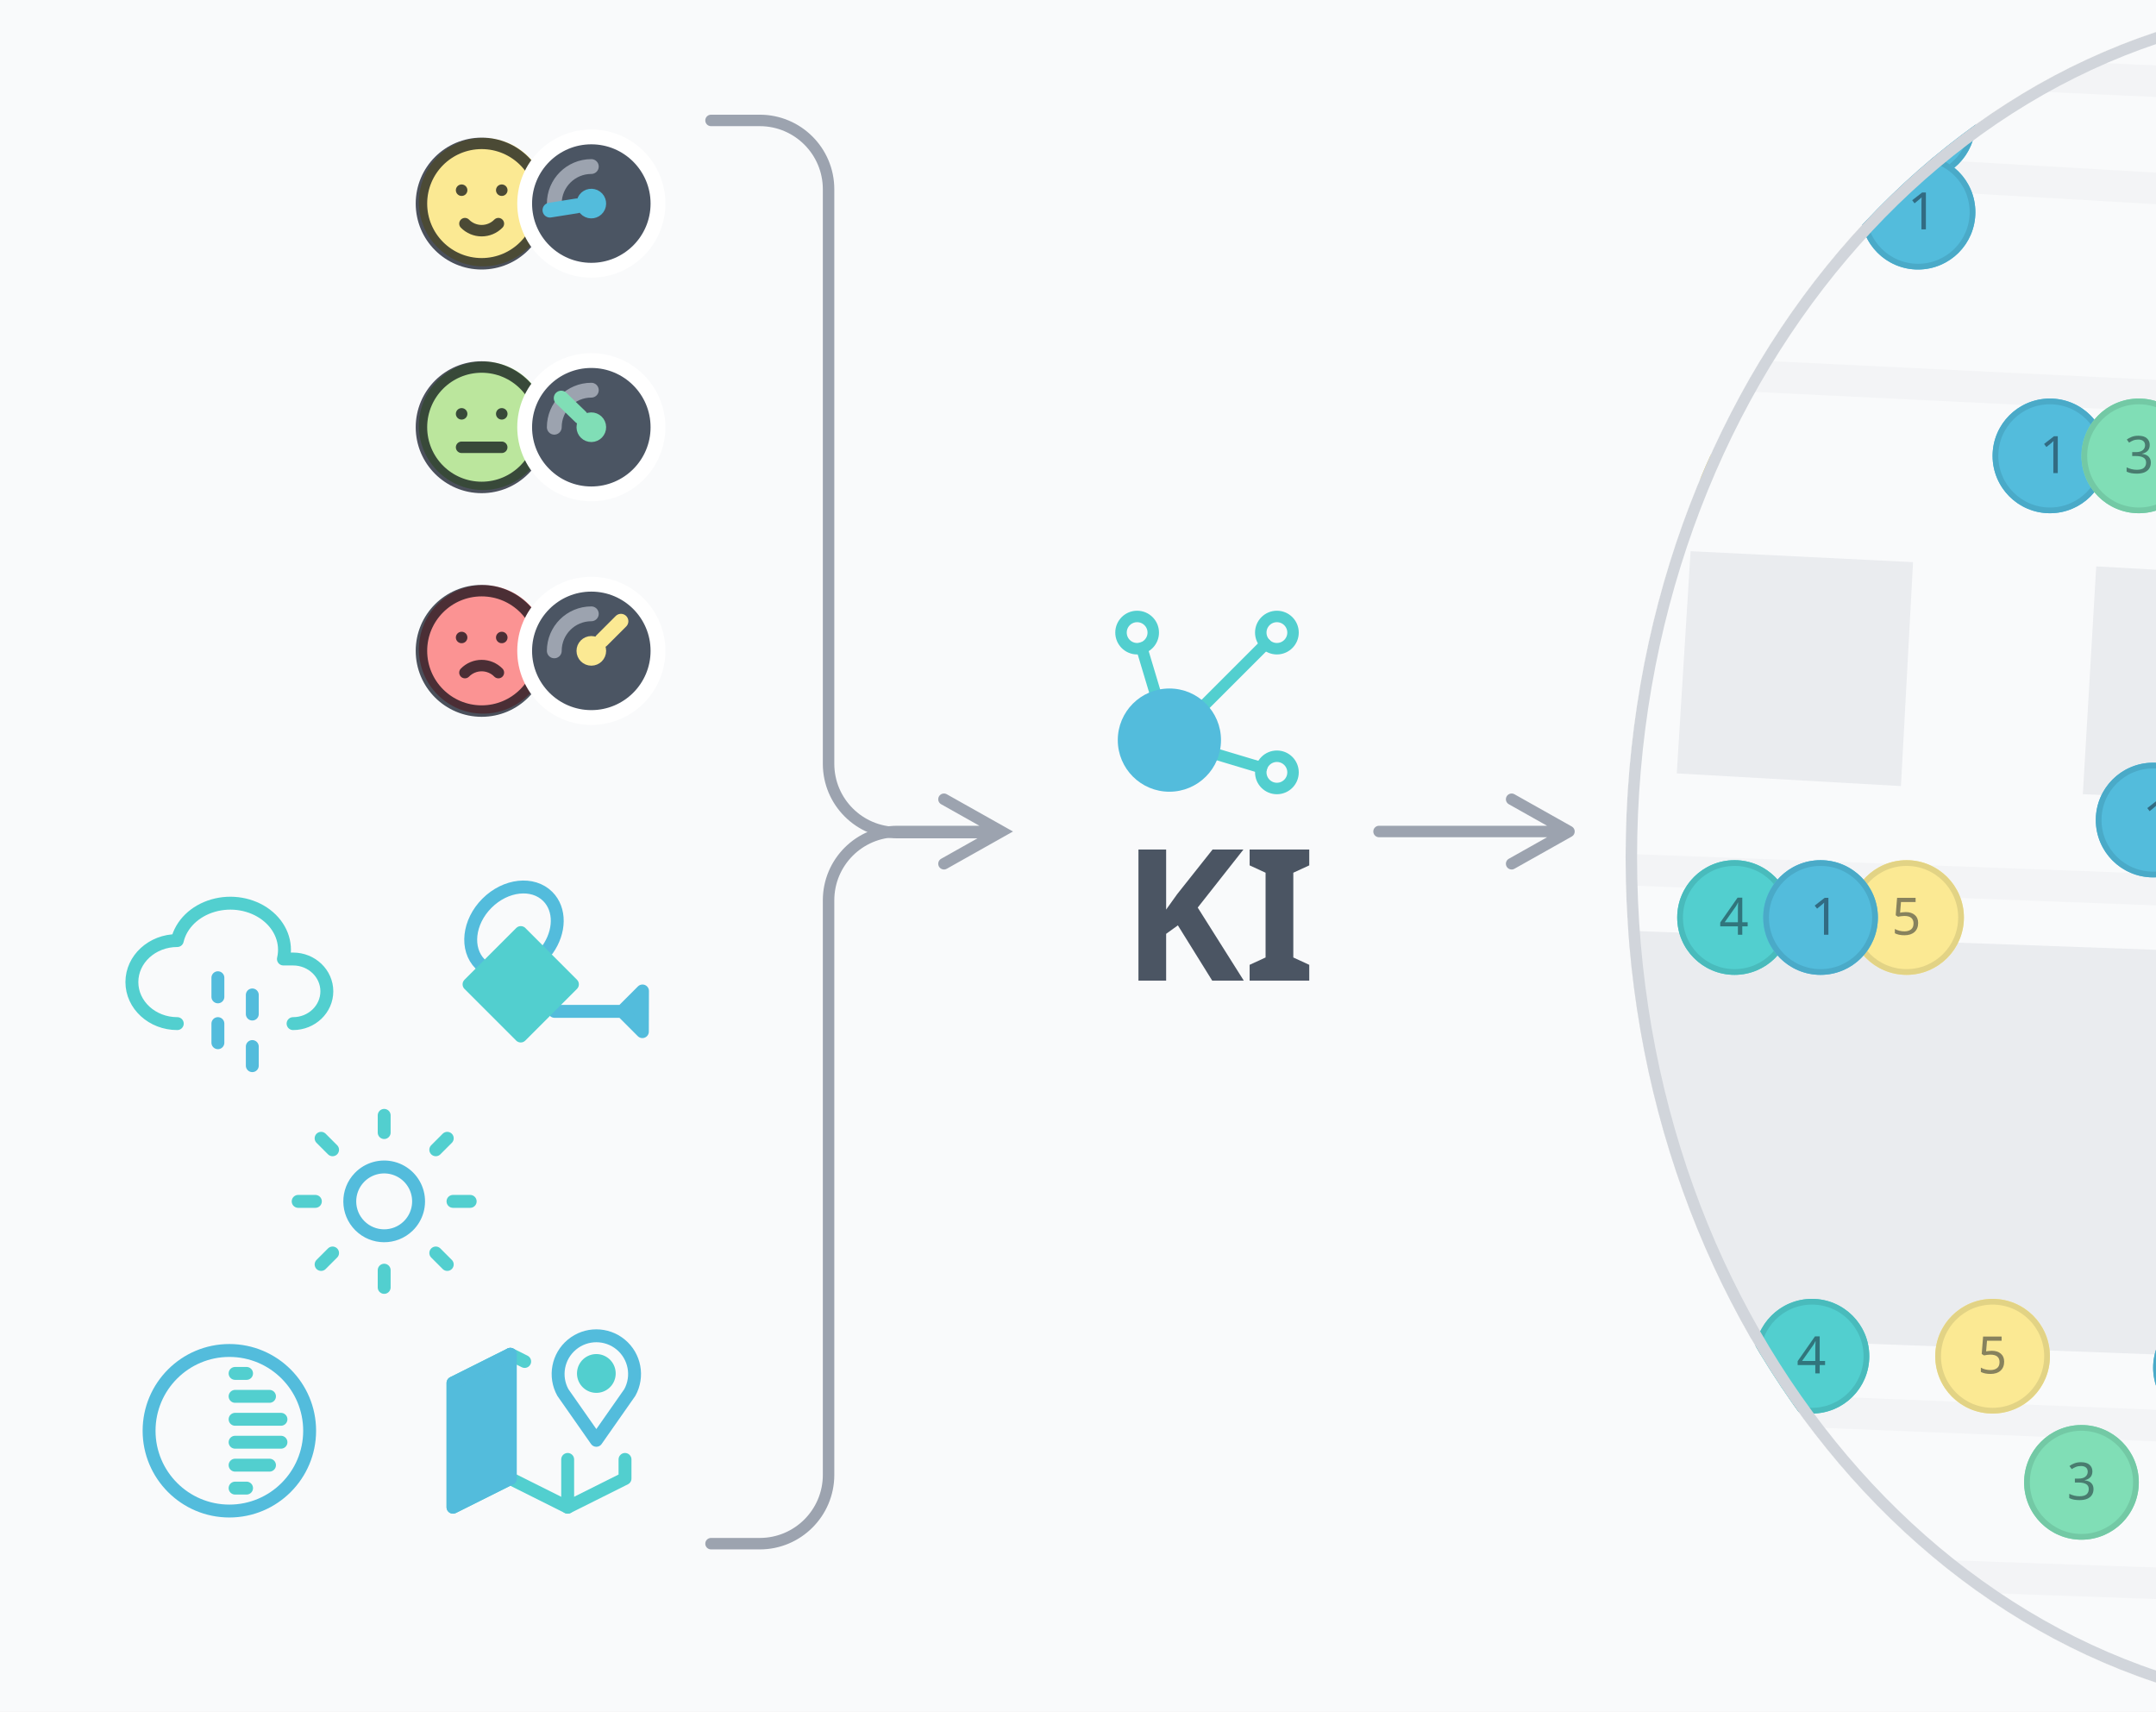
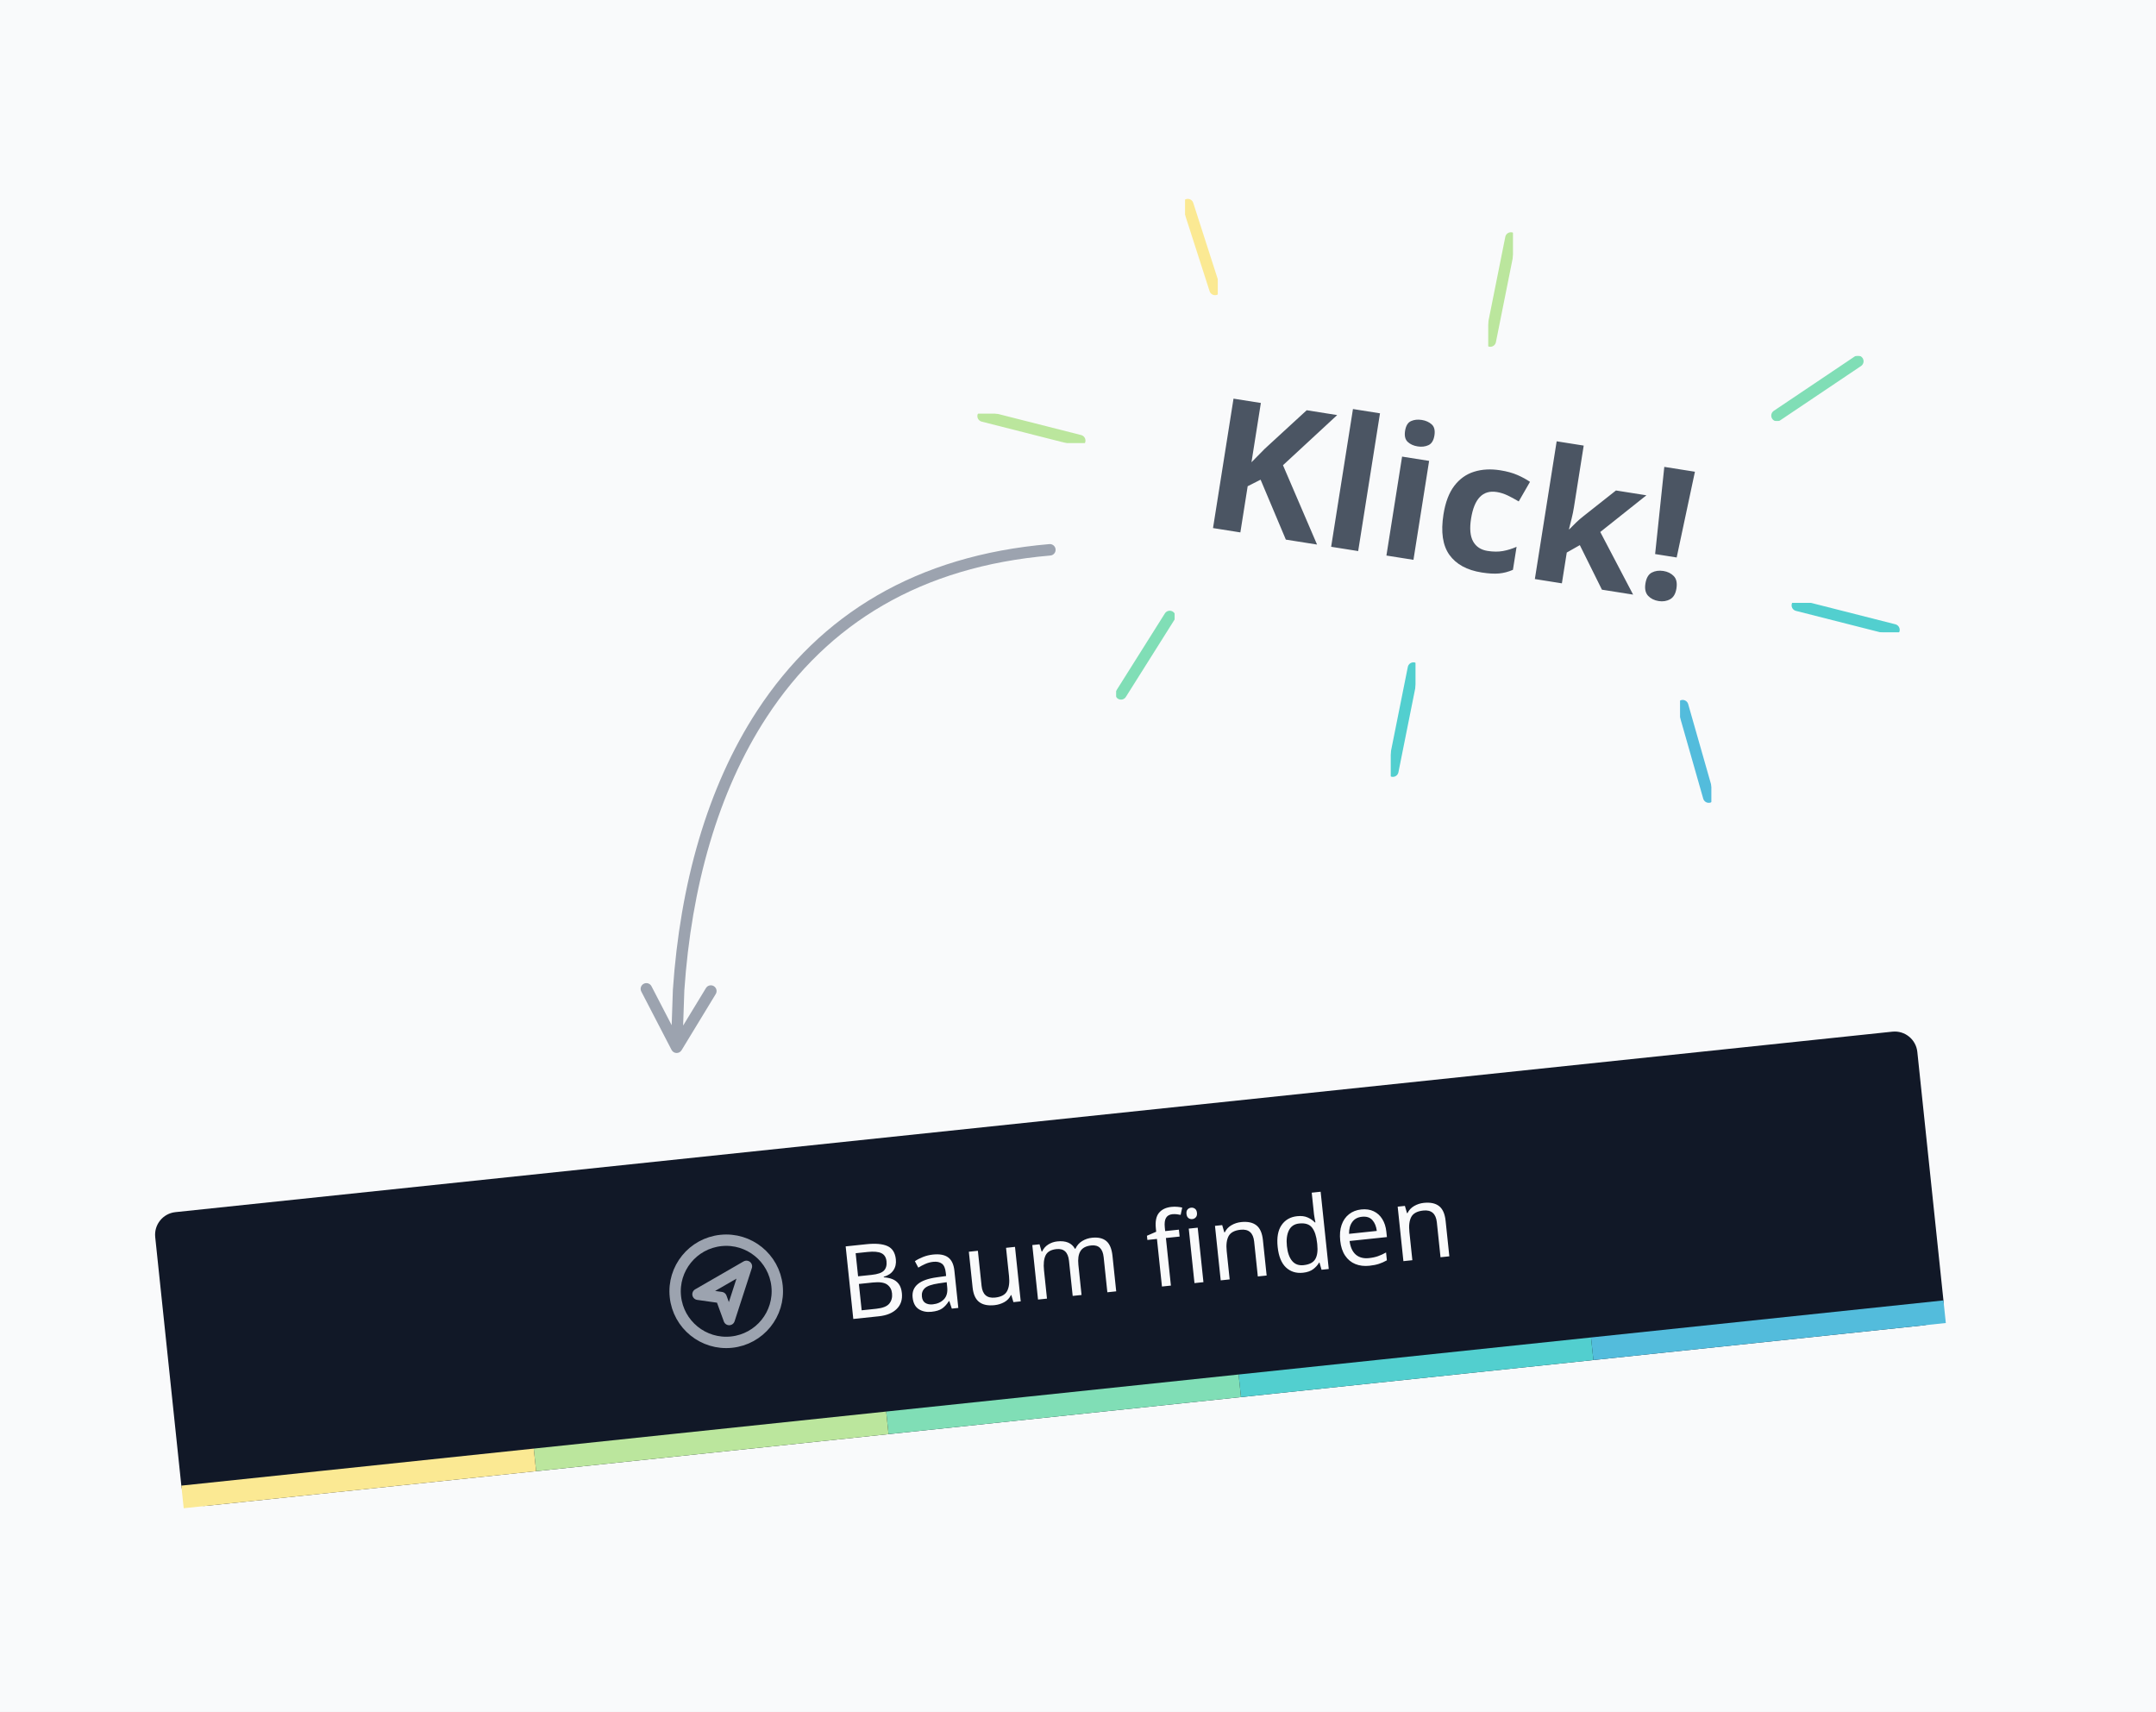
- <svg xmlns="http://www.w3.org/2000/svg" xmlns:xlink="http://www.w3.org/1999/xlink" width="752" height="597" style="background:#f9fafb" viewBox="0 0 752 597">
+ <svg xmlns="http://www.w3.org/2000/svg" xmlns:xlink="http://www.w3.org/1999/xlink" width="752px" height="597px" viewBox="0 0 752 597" version="1.1" style="background: #F9FAFB;">
  <defs>
-     <rect id="a" width="752" height="597" x="0" y="0" />
-     <rect id="e" width="752" height="597" x="0" y="0" />
-     <ellipse id="c" cx="254" cy="299" rx="254" ry="299" />
+     <rect id="path-1" x="0" y="0" width="752" height="597" />
  </defs>
-   <g fill="none" fill-rule="evenodd">
-     <rect width="752" height="597" fill="#F9FAFB" />
-     <mask id="b" fill="#fff">
-       <use xlink:href="#a" />
+   <g id="Home-Slider-/-Slides-/-7" stroke="none" stroke-width="1" fill="none" fill-rule="evenodd">
+     <rect fill="#F9FAFB" x="0" y="0" width="752" height="597" />
+     <mask id="mask-2" fill="white">
+       <use xlink:href="#path-1" />
    </mask>
-     <g mask="url(#b)">
-       <g transform="translate(567)">
-         <mask id="d" fill="#fff">
-           <use xlink:href="#c" />
-         </mask>
-         <use xlink:href="#c" fill="#D8D8D8" />
-         <g mask="url(#d)">
-           <g transform="translate(-237 1)">
-             <rect width="752" height="597" fill="#F9FAFB" />
-             <mask id="f" fill="#fff">
-               <use xlink:href="#e" />
-             </mask>
-             <g mask="url(#f)">
-               <g stroke-linecap="round" stroke-linejoin="round">
-                 <path stroke="#F3F4F6" stroke-width="11" d="M0,5.108 C314.158,23.046 503.595,32.015 568.311,32.015 C665.385,32.015 666.97,22.345 693.652,0" />
-                 <line x1="504.703" x2="503.492" y2="30.42" stroke="#F3F4F6" stroke-width="11" />
-                 <polyline stroke="#F3F4F6" stroke-width="11" points="459.694 29.039 454.372 138.564 0 116.459" />
-                 <line x2="457.866" y1="40.273" y2="66.788" stroke="#F3F4F6" stroke-width="11" />
-                 <line x2="701.45" y1="293.348" y2="319.805" stroke="#F3F4F6" stroke-width="11" />
-                 <polyline stroke="#F3F4F6" stroke-width="11" points="752 77.936 729.747 97.007 677.253 505.394" />
-                 <line x1="751.879" y1="509.586" y2="479.068" stroke="#F3F4F6" stroke-width="11" />
-                 <line x1="315.401" x2="489.777" y1="547.436" y2="553.571" stroke="#F3F4F6" stroke-width="11" />
-                 <line x1="488.531" x2="492.314" y1="597" y2="499.117" stroke="#F3F4F6" stroke-width="11" />
-                 <line x1="559.914" x2="570.274" y1="501.316" y2="315.054" stroke="#F3F4F6" stroke-width="11" />
-                 <line x1="526.701" x2="531.602" y1="312.777" y2="224.693" stroke="#F3F4F6" stroke-width="11" />
-                 <line x1="693.399" x2="752" y1="379.827" y2="382.622" stroke="#F3F4F6" stroke-width="11" />
-                 <line x1="720.287" x2="752" y1="169.94" y2="178.985" stroke="#F3F4F6" stroke-width="11" />
-               </g>
-               <g opacity=".749" transform="translate(0 56.284)">
-                 <polygon fill="#E5E7EB" points="503.492 0 502.64 19.49 500.208 19.49 499.429 47.956 501.461 47.956 498.174 101.731 539.71 102.881 540.171 98.918 547.052 98.918 547.052 100.906 689.472 107.212 690.816 73.041 693.756 73.041 694.902 51.989 692.62 51.989 694.902 9.978 653.842 7.738 653.1 22.169 543.401 15.678 543.873 1.166" />
-                 <polygon fill="#E5E7EB" points="130.587 94.747 125.228 205.957 186.114 209.03 192.071 98.775" />
-                 <polygon fill="#E5E7EB" points="259.667 134.956 254.848 212.451 333.036 216.87 337.261 138.772" />
-                 <polygon fill="#E5E7EB" points="401.153 140.251 396.485 219.701 499.594 224.154 502.479 145.935" />
-                 <polygon fill="#E5E7EB" points="0 258.77 508.475 277.094 502.479 418.098 0 399.419" />
-                 <polygon fill="#E5E7EB" points="0 457.569 104.581 462.327 105.859 444.634 303.826 450.952 300.443 540.716 101.817 540.716 103.202 522.252 0 517.81" />
-                 <polygon fill="#E5E7EB" points="519.065 540.716 522.426 477.343 657.606 481.199 659.254 463.813 751.879 467.375 752 540.716" />
-                 <polygon fill="#E5E7EB" points="752 426.864 722.699 425.1 727.133 353.627 752 355.434" />
-                 <polygon fill="#E5E7EB" points="752 307.496 737.35 306.246 743.636 154.975 752 156.207" />
-               </g>
-             </g>
-             <g mask="url(#f)">
-               <g transform="translate(24 -13)">
-                 <g transform="translate(27 265)">
-                   <circle cx="20" cy="20" r="20" fill="#BBE69D" />
-                   <circle cx="20" cy="20" r="19" stroke="#A8D08E" stroke-width="2" />
-                   <text fill="#111827" font-family="Manrope-Medium, Manrope" font-size="18" font-weight="400" opacity=".496">
-                     <tspan x="14.793" y="26">2</tspan>
-                   </text>
-                 </g>
-                 <g transform="translate(163 272)">
-                   <circle cx="20" cy="20" r="20" fill="#80DEB6" />
-                   <circle cx="20" cy="20" r="19" stroke="#73C9A5" stroke-width="2" />
-                   <text fill="#111827" font-family="Manrope-Medium, Manrope" font-size="18" font-weight="400" opacity=".496">
-                     <tspan x="14.938" y="26">3</tspan>
-                   </text>
-                 </g>
-                 <g transform="translate(203 147)">
-                   <circle cx="20" cy="20" r="20" fill="#FBE993" />
-                   <circle cx="20" cy="20" r="19" stroke="#E2D385" stroke-width="2" />
-                   <text fill="#111827" font-family="Manrope-Medium, Manrope" font-size="18" font-weight="400" opacity=".496">
-                     <tspan x="14.775" y="26">5</tspan>
-                   </text>
-                 </g>
-                 <g transform="translate(341 151)">
-                   <circle cx="20" cy="20" r="20" fill="#53BCDC" />
-                   <circle cx="20" cy="20" r="19" stroke="#4AAAC8" stroke-width="2" />
-                   <text fill="#111827" font-family="Manrope-Medium, Manrope" font-size="18" font-weight="400" opacity=".496">
-                     <tspan x="16.346" y="26">1</tspan>
-                   </text>
-                 </g>
-                 <g transform="translate(372 151)">
-                   <circle cx="20" cy="20" r="20" fill="#80DEB6" />
-                   <circle cx="20" cy="20" r="19" stroke="#73C9A5" stroke-width="2" />
-                   <text fill="#111827" font-family="Manrope-Medium, Manrope" font-size="18" font-weight="400" opacity=".496">
-                     <tspan x="14.938" y="26">3</tspan>
-                   </text>
-                 </g>
-                 <g transform="translate(547 370)">
-                   <circle cx="20" cy="20" r="20" fill="#FBE993" />
-                   <circle cx="20" cy="20" r="19" stroke="#E2D385" stroke-width="2" />
-                   <text fill="#111827" font-family="Manrope-Medium, Manrope" font-size="18" font-weight="400" opacity=".496">
-                     <tspan x="14.775" y="26">5</tspan>
-                   </text>
-                 </g>
-                 <g transform="translate(499 370)">
-                   <circle cx="20" cy="20" r="20" fill="#53BCDC" />
-                   <circle cx="20" cy="20" r="19" stroke="#4AAAC8" stroke-width="2" />
-                   <text fill="#111827" font-family="Manrope-Medium, Manrope" font-size="18" font-weight="400" opacity=".496">
-                     <tspan x="16.346" y="26">1</tspan>
-                   </text>
-                 </g>
-                 <g transform="translate(499 402)">
-                   <circle cx="20" cy="20" r="20" fill="#BBE69D" />
-                   <circle cx="20" cy="20" r="19" stroke="#A8D08E" stroke-width="2" />
-                   <text fill="#111827" font-family="Manrope-Medium, Manrope" font-size="18" font-weight="400" opacity=".496">
-                     <tspan x="14.793" y="26">2</tspan>
-                   </text>
-                 </g>
-                 <g transform="translate(547 402)">
-                   <circle cx="20" cy="20" r="20" fill="#53BCDC" />
-                   <circle cx="20" cy="20" r="19" stroke="#4AAAC8" stroke-width="2" />
-                   <text fill="#111827" font-family="Manrope-Medium, Manrope" font-size="18" font-weight="400" opacity=".496">
-                     <tspan x="16.346" y="26">1</tspan>
-                   </text>
-                 </g>
-                 <g transform="translate(543 469)">
-                   <circle cx="20" cy="20" r="20" fill="#80DEB6" />
-                   <circle cx="20" cy="20" r="19" stroke="#73C9A5" stroke-width="2" />
-                   <text fill="#111827" font-family="Manrope-Medium, Manrope" font-size="18" font-weight="400" opacity=".496">
-                     <tspan x="14.938" y="26">3</tspan>
-                   </text>
-                 </g>
-                 <g transform="translate(295 35)">
-                   <circle cx="20" cy="20" r="20" fill="#53BCDC" />
-                   <circle cx="20" cy="20" r="19" stroke="#4AAAC8" stroke-width="2" />
-                   <text fill="#111827" font-family="Manrope-Medium, Manrope" font-size="18" font-weight="400" opacity=".496">
-                     <tspan x="16.346" y="26">1</tspan>
-                   </text>
-                 </g>
-                 <g transform="translate(295 66)">
-                   <circle cx="20" cy="20" r="20" fill="#53BCDC" />
-                   <circle cx="20" cy="20" r="19" stroke="#4AAAC8" stroke-width="2" />
-                   <text fill="#111827" font-family="Manrope-Medium, Manrope" font-size="18" font-weight="400" opacity=".496">
-                     <tspan x="16.346" y="26">1</tspan>
-                   </text>
-                 </g>
-                 <g transform="translate(236 31)">
-                   <circle cx="20" cy="20" r="20" fill="#53BCDC" />
-                   <circle cx="20" cy="20" r="19" stroke="#4AAAC8" stroke-width="2" />
-                   <text fill="#111827" font-family="Manrope-Medium, Manrope" font-size="18" font-weight="400" opacity=".496">
-                     <tspan x="16.346" y="26">1</tspan>
-                   </text>
-                 </g>
-                 <g transform="translate(236 62)">
-                   <circle cx="20" cy="20" r="20" fill="#80DEB6" />
-                   <circle cx="20" cy="20" r="19" stroke="#73C9A5" stroke-width="2" />
-                   <text fill="#111827" font-family="Manrope-Medium, Manrope" font-size="18" font-weight="400" opacity=".496">
-                     <tspan x="14.938" y="26">3</tspan>
-                   </text>
-                 </g>
-                 <g transform="translate(177 28)">
-                   <circle cx="20" cy="20" r="20" fill="#53BCDC" />
-                   <circle cx="20" cy="20" r="19" stroke="#4AAAC8" stroke-width="2" />
-                   <text fill="#111827" font-family="Manrope-Medium, Manrope" font-size="18" font-weight="400" opacity=".496">
-                     <tspan x="16.346" y="26">1</tspan>
-                   </text>
-                 </g>
-                 <g transform="translate(177 59)">
-                   <circle cx="20" cy="20" r="20" fill="#80DEB6" />
-                   <circle cx="20" cy="20" r="19" stroke="#73C9A5" stroke-width="2" />
-                   <text fill="#111827" font-family="Manrope-Medium, Manrope" font-size="18" font-weight="400" opacity=".496">
-                     <tspan x="14.938" y="26">3</tspan>
-                   </text>
-                 </g>
-                 <g transform="translate(118 24)">
-                   <circle cx="20" cy="20" r="20" fill="#FBE993" />
-                   <circle cx="20" cy="20" r="19" stroke="#E2D385" stroke-width="2" />
-                   <text fill="#111827" font-family="Manrope-Medium, Manrope" font-size="18" font-weight="400" opacity=".496">
-                     <tspan x="14.775" y="26">5</tspan>
-                   </text>
-                 </g>
-                 <g transform="translate(118 55)">
-                   <circle cx="20" cy="20" r="20" fill="#BBE69D" />
-                   <circle cx="20" cy="20" r="19" stroke="#A8D08E" stroke-width="2" />
-                   <text fill="#111827" font-family="Manrope-Medium, Manrope" font-size="18" font-weight="400" opacity=".496">
-                     <tspan x="14.793" y="26">2</tspan>
-                   </text>
-                 </g>
-                 <g transform="translate(59 20)">
-                   <circle cx="20" cy="20" r="20" fill="#BBE69D" />
-                   <circle cx="20" cy="20" r="19" stroke="#A8D08E" stroke-width="2" />
-                   <text fill="#111827" font-family="Manrope-Medium, Manrope" font-size="18" font-weight="400" opacity=".496">
-                     <tspan x="14.793" y="26">2</tspan>
-                   </text>
-                 </g>
-                 <g transform="translate(59 51)">
-                   <circle cx="20" cy="20" r="20" fill="#FBE993" />
-                   <circle cx="20" cy="20" r="19" stroke="#E2D385" stroke-width="2" />
-                   <text fill="#111827" font-family="Manrope-Medium, Manrope" font-size="18" font-weight="400" opacity=".496">
-                     <tspan x="14.775" y="26">5</tspan>
-                   </text>
-                 </g>
-                 <g transform="translate(0 17)">
-                   <circle cx="20" cy="20" r="20" fill="#53BCDC" />
-                   <circle cx="20" cy="20" r="19" stroke="#4AAAC8" stroke-width="2" />
-                   <text fill="#111827" font-family="Manrope-Medium, Manrope" font-size="18" font-weight="400" opacity=".496">
-                     <tspan x="16.346" y="26">1</tspan>
-                   </text>
-                 </g>
-                 <g transform="translate(0 48)">
-                   <circle cx="20" cy="20" r="20" fill="#53BCDC" />
-                   <circle cx="20" cy="20" r="19" stroke="#4AAAC8" stroke-width="2" />
-                   <text fill="#111827" font-family="Manrope-Medium, Manrope" font-size="18" font-weight="400" opacity=".496">
-                     <tspan x="16.346" y="26">1</tspan>
-                   </text>
-                 </g>
-                 <g transform="translate(377 278)">
-                   <circle cx="20" cy="20" r="20" fill="#53BCDC" />
-                   <circle cx="20" cy="20" r="19" stroke="#4AAAC8" stroke-width="2" />
-                   <text fill="#111827" font-family="Manrope-Medium, Manrope" font-size="18" font-weight="400" opacity=".496">
-                     <tspan x="16.346" y="26">1</tspan>
-                   </text>
-                 </g>
-                 <g transform="translate(408 278)">
-                   <circle cx="20" cy="20" r="20" fill="#52CFCF" />
-                   <circle cx="20" cy="20" r="19" stroke="#49BBBC" stroke-width="2" />
-                   <text fill="#111827" font-family="Manrope-Medium, Manrope" font-size="18" font-weight="400" opacity=".496">
-                     <tspan x="14.636" y="26">4</tspan>
-                   </text>
-                 </g>
-                 <g transform="translate(571 285)">
-                   <circle cx="20" cy="20" r="20" fill="#53BCDC" />
-                   <circle cx="20" cy="20" r="19" stroke="#4AAAC8" stroke-width="2" />
-                   <text fill="#111827" font-family="Manrope-Medium, Manrope" font-size="18" font-weight="400" opacity=".496">
-                     <tspan x="16.346" y="26">1</tspan>
-                   </text>
-                 </g>
-                 <g transform="translate(598 285)">
-                   <circle cx="20" cy="20" r="20" fill="#80DEB6" />
-                   <circle cx="20" cy="20" r="19" stroke="#73C9A5" stroke-width="2" />
-                   <text fill="#111827" font-family="Manrope-Medium, Manrope" font-size="18" font-weight="400" opacity=".496">
-                     <tspan x="14.938" y="26">3</tspan>
-                   </text>
-                 </g>
-                 <g transform="translate(627 285)">
-                   <circle cx="20" cy="20" r="20" fill="#FBE993" />
-                   <circle cx="20" cy="20" r="19" stroke="#E2D385" stroke-width="2" />
-                   <text fill="#111827" font-family="Manrope-Medium, Manrope" font-size="18" font-weight="400" opacity=".496">
-                     <tspan x="14.775" y="26">5</tspan>
-                   </text>
-                 </g>
-                 <g transform="translate(291 312)">
-                   <circle cx="20" cy="20" r="20" fill="#FBE993" />
-                   <circle cx="20" cy="20" r="19" stroke="#E2D385" stroke-width="2" />
-                   <text fill="#111827" font-family="Manrope-Medium, Manrope" font-size="18" font-weight="400" opacity=".496">
-                     <tspan x="14.775" y="26">5</tspan>
-                   </text>
-                 </g>
-                 <g transform="translate(231 312)">
-                   <circle cx="20" cy="20" r="20" fill="#52CFCF" />
-                   <circle cx="20" cy="20" r="19" stroke="#49BBBC" stroke-width="2" />
-                   <text fill="#111827" font-family="Manrope-Medium, Manrope" font-size="18" font-weight="400" opacity=".496">
-                     <tspan x="14.636" y="26">4</tspan>
-                   </text>
-                 </g>
-                 <g transform="translate(82 456)">
-                   <circle cx="20" cy="20" r="20" fill="#53BCDC" />
-                   <circle cx="20" cy="20" r="19" stroke="#4AAAC8" stroke-width="2" />
-                   <text fill="#111827" font-family="Manrope-Medium, Manrope" font-size="18" font-weight="400" opacity=".496">
-                     <tspan x="16.346" y="26">1</tspan>
-                   </text>
-                 </g>
-                 <g transform="translate(352 509)">
-                   <circle cx="20" cy="20" r="20" fill="#80DEB6" />
-                   <circle cx="20" cy="20" r="19" stroke="#73C9A5" stroke-width="2" />
-                   <text fill="#111827" font-family="Manrope-Medium, Manrope" font-size="18" font-weight="400" opacity=".496">
-                     <tspan x="14.938" y="26">3</tspan>
-                   </text>
-                 </g>
-                 <g transform="translate(261 312)">
-                   <circle cx="20" cy="20" r="20" fill="#53BCDC" />
-                   <circle cx="20" cy="20" r="19" stroke="#4AAAC8" stroke-width="2" />
-                   <text fill="#111827" font-family="Manrope-Medium, Manrope" font-size="18" font-weight="400" opacity=".496">
-                     <tspan x="16.346" y="26">1</tspan>
-                   </text>
-                 </g>
-                 <g transform="translate(112 456)">
-                   <circle cx="20" cy="20" r="20" fill="#FBE993" />
-                   <circle cx="20" cy="20" r="19" stroke="#E2D385" stroke-width="2" />
-                   <text fill="#111827" font-family="Manrope-Medium, Manrope" font-size="18" font-weight="400" opacity=".496">
-                     <tspan x="14.775" y="26">5</tspan>
-                   </text>
-                 </g>
-                 <g transform="translate(469 514)">
-                   <circle cx="20" cy="20" r="20" fill="#FBE993" />
-                   <circle cx="20" cy="20" r="19" stroke="#E2D385" stroke-width="2" />
-                   <text fill="#111827" font-family="Manrope-Medium, Manrope" font-size="18" font-weight="400" opacity=".496">
-                     <tspan x="14.775" y="26">5</tspan>
-                   </text>
-                 </g>
-                 <g transform="translate(397 469)">
-                   <circle cx="20" cy="20" r="20" fill="#53BCDC" />
-                   <circle cx="20" cy="20" r="19" stroke="#4AAAC8" stroke-width="2" />
-                   <text fill="#111827" font-family="Manrope-Medium, Manrope" font-size="18" font-weight="400" opacity=".496">
-                     <tspan x="16.346" y="26">1</tspan>
-                   </text>
-                 </g>
-                 <g transform="translate(321 465)">
-                   <circle cx="20" cy="20" r="20" fill="#FBE993" />
-                   <circle cx="20" cy="20" r="19" stroke="#E2D385" stroke-width="2" />
-                   <text fill="#111827" font-family="Manrope-Medium, Manrope" font-size="18" font-weight="400" opacity=".496">
-                     <tspan x="14.775" y="26">5</tspan>
-                   </text>
-                 </g>
-                 <g transform="translate(258 465)">
-                   <circle cx="20" cy="20" r="20" fill="#52CFCF" />
-                   <circle cx="20" cy="20" r="19" stroke="#49BBBC" stroke-width="2" />
-                   <text fill="#111827" font-family="Manrope-Medium, Manrope" font-size="18" font-weight="400" opacity=".496">
-                     <tspan x="14.636" y="26">4</tspan>
-                   </text>
-                 </g>
-                 <g transform="translate(578)">
-                   <circle cx="20" cy="20" r="20" fill="#52CFCF" />
-                   <circle cx="20" cy="20" r="19" stroke="#49BBBC" stroke-width="2" />
-                   <text fill="#111827" font-family="Manrope-Medium, Manrope" font-size="18" font-weight="400" opacity=".496">
-                     <tspan x="14.636" y="26">4</tspan>
-                   </text>
-                 </g>
-               </g>
-             </g>
+     <g id="Mask" />
+     <g id="Group-9" mask="url(#mask-2)">
+       <g transform="translate(366, 442.5) rotate(-6) translate(-366, -442.5) translate(57, 391)" id="Button-/-CTA">
+         <g id="Background" fill="#111827">
+           <rect x="0" y="0" width="618" height="103" rx="7.923" />
+         </g>
+         <g id="Color-Scale" transform="translate(309, 99.03846) scale(-1, 1) translate(-309, -99.03846) translate(0, 95.07692)">
+           <g id="Group" transform="translate(309, 3.961538) scale(-1, 1) translate(-309, -3.961538) ">
+             <rect id="05" fill="#53BCDC" x="494.4" y="1.13686838e-13" width="123.6" height="7.923" />
+             <rect id="04" fill="#52CFCF" x="370.8" y="0" width="123.6" height="7.923" />
+             <rect id="03" fill="#80DEB6" x="247.2" y="0" width="123.6" height="7.923" />
+             <rect id="02" fill="#BBE69D" x="123.6" y="0" width="123.6" height="7.923" />
+             <rect id="01" fill="#FBE993" x="0" y="0" width="123.6" height="7.923" />
          </g>
        </g>
-         <ellipse cx="254" cy="299" stroke="#D1D5DB" stroke-width="4" mask="url(#d)" rx="252" ry="297" />
+         <g id="Contents" transform="translate(172.3269, 23.76923)">
+           <g id="gps" transform="translate(-0, -0)">
+             <polygon id="Path" points="0 0 47.538 0 47.538 47.538 0 47.538" />
+             <circle id="Oval" stroke="#9CA3AF" stroke-width="3.962" stroke-linecap="round" stroke-linejoin="round" cx="23.769" cy="23.769" r="17.827" />
+             <polygon id="Path" stroke="#9CA3AF" stroke-width="3.962" stroke-linecap="round" stroke-linejoin="round" points="23.769 33.673 21.788 25.75 13.865 23.769 31.692 15.846" />
+           </g>
+           <text id="Text" font-family="Manrope-Medium, Manrope" font-size="35.654" font-weight="400" fill="#F9FAFB">
+             <tspan x="63.385" y="38">Baum finden</tspan>
+           </text>
+         </g>
      </g>
    </g>
-     <g mask="url(#b)">
-       <g transform="translate(40 42)">
-         <path stroke="#9CA3AF" stroke-linecap="round" stroke-width="4" d="M208,0 L225,0 C238.255,-2.4348735e-15 249,10.745 249,24 L249,224.382 C249,237.636 259.745,248.382 273,248.382 L308,248.382 L308,248.382" />
-         <g transform="translate(0 257)">
-           <g stroke-linecap="round" stroke-linejoin="round" stroke-width="4.5" transform="translate(6 16)">
-             <path stroke="#52CFCF" d="M15.834,42 C7.089,42 0,35.516 0,27.517 C0,19.519 7.089,13.035 15.834,13.035 C17.17,7.343 21.932,2.697 28.327,0.847 C34.723,-1.003 41.779,0.224 46.838,4.066 C51.897,7.907 54.191,13.78 52.855,19.471 L56.22,19.471 C62.726,19.471 68,24.515 68,30.736 C68,36.957 62.726,42 56.22,42" />
-             <line x1="1" x2="1" y2="6.667" stroke="#53BCDC" transform="translate(29 26)" />
-             <line x1="1" x2="1" y2="6.667" stroke="#53BCDC" transform="translate(29 42)" />
-             <line x1="1" x2="1" y2="6.667" stroke="#53BCDC" transform="translate(41 32)" />
-             <line x1="1" x2="1" y2="6.667" stroke="#53BCDC" transform="translate(41 50)" />
-           </g>
-           <g stroke-linecap="round" stroke-linejoin="round" stroke-width="4.5" transform="translate(12 172)">
-             <circle cx="28" cy="28" r="28" stroke="#53BCDC" />
-             <g stroke="#52CFCF" transform="translate(30 6)">
-               <line x2="16" y1="18" y2="18" />
-               <line x2="16" y1="26" y2="26" />
-               <line x2="12" y1="34" y2="34" />
-               <line x2="4" y1="42" y2="42" />
-               <line x2="12" y1="10" y2="10" />
-               <line x2="4" y1="2" y2="2" />
-             </g>
-           </g>
-           <g stroke-linecap="round" stroke-linejoin="round" stroke-width="4.5" transform="translate(64 90)">
-             <path stroke="#53BCDC" d="M20.336,20.631 C23.456,17.619 24.707,13.157 23.609,8.962 C22.51,4.766 19.234,1.49 15.038,0.391 C10.843,-0.707 6.381,0.544 3.369,3.664 C-1.179,8.372 -1.114,15.857 3.515,20.485 C8.143,25.114 15.628,25.179 20.336,20.631 L20.336,20.631 Z" transform="translate(18 18)" />
-             <g stroke="#52CFCF">
-               <line x1="12" x2="8" y1="48" y2="52" />
-               <line x1="12" x2="8" y1="12" y2="8" />
-               <line x1="48" x2="52" y1="12" y2="8" />
-               <line x1="48" x2="52" y1="48" y2="52" />
-               <line x1="6" y1="30" y2="30" />
-               <line x1="30" x2="30" y1="6" />
-               <line x1="54" x2="60" y1="30" y2="30" />
-               <line x1="30" x2="30" y1="54" y2="60" />
-             </g>
-           </g>
-           <g transform="translate(108 160)">
-             <polygon points="0 0 80 0 80 80 0 80" />
-             <line x1="60" x2="60" y1="20" y2="20.033" stroke="#52CFCF" stroke-linecap="round" stroke-linejoin="round" stroke-width="13.5" />
-             <path stroke="#53BCDC" stroke-linecap="round" stroke-linejoin="round" stroke-width="4.5" d="M60,43.333 L48.333,26.667 C45.23,21.058 46.557,14.036 51.492,9.946 C56.427,5.856 63.573,5.856 68.508,9.946 C73.443,14.036 74.77,21.058 71.667,26.667 L60,43.333" />
-             <polyline stroke="#52CFCF" stroke-linecap="round" stroke-linejoin="round" stroke-width="4.5" points="35 15.833 30 13.333 10 23.333 10 66.667 30 56.667 50 66.667 70 56.667 70 50" />
-             <polyline fill="#53BCDC" stroke="#53BCDC" stroke-linecap="round" stroke-linejoin="round" stroke-width="4.5" points="30 13.333 10 23.333 10 66.667 30 56.667" />
-             <line x1="30" x2="30" y1="13.333" y2="56.667" stroke="#53BCDC" stroke-linecap="round" stroke-linejoin="round" stroke-width="4.5" />
-             <line x1="50" x2="50" y1="50" y2="66.667" stroke="#52CFCF" stroke-linecap="round" stroke-linejoin="round" stroke-width="4.5" />
-           </g>
-           <g transform="translate(109)">
-             <polygon points="0 0 80 0 80 80 0 80" />
-             <path stroke="#53BCDC" stroke-linecap="round" stroke-width="4.5" d="M43.356,21.85 C42.073,14.321 36.722,8.674 30.316,8.674 C22.952,8.674 16.983,16.136 16.983,25.341 C16.983,34.545 22.952,42.007 30.316,42.007" transform="rotate(45 30.17 25.34)" />
-             <polyline fill="#53BCDC" stroke="#53BCDC" stroke-linecap="round" stroke-linejoin="round" stroke-width="4.5" points="44.415 53.728 67.985 53.728 75.098 46.616 75.056 60.8 67.985 53.728" />
-             <path fill="#52CFCF" d="M19.89,29.277 L45.39,29.302 C46.632,29.306 47.638,30.313 47.64,31.555 L47.64,57.055 C47.64,58.297 46.633,59.305 45.39,59.305 L19.89,59.305 C18.648,59.305 17.64,58.297 17.64,57.055 L17.64,31.525 C17.638,30.283 18.646,29.275 19.888,29.275 C19.889,29.275 19.89,29.275 19.89,29.277 Z" transform="rotate(45 32.64 44.29)" />
-           </g>
-         </g>
-         <g transform="translate(100 157)">
-           <circle cx="28.509" cy="27.491" r="22.4" fill="#FB9393" />
-           <g opacity=".751" style="mix-blend-mode:multiply">
-             <polygon points="0 0 56 0 56 56 0 56" />
-             <circle cx="28" cy="28" r="21" stroke="#111827" stroke-linecap="round" stroke-linejoin="round" stroke-width="4" />
-             <line x1="21" x2="21.023" y1="23.333" y2="23.333" stroke="#111827" stroke-linecap="round" stroke-linejoin="round" stroke-width="4" />
-             <line x1="35" x2="35.023" y1="23.333" y2="23.333" stroke="#111827" stroke-linecap="round" stroke-linejoin="round" stroke-width="4" />
-             <path stroke="#111827" stroke-linecap="round" stroke-linejoin="round" stroke-width="4" d="M22.167,35.583 C23.703,34.016 25.805,33.132 28,33.132 C30.195,33.132 32.297,34.016 33.833,35.583" />
-           </g>
-         </g>
-         <g transform="translate(100 79)">
-           <circle cx="28.509" cy="27.491" r="22.4" fill="#BBE69D" />
-           <g opacity=".751" style="mix-blend-mode:multiply">
-             <polygon points="0 0 56 0 56 56 0 56" />
-             <circle cx="28" cy="28" r="21" stroke="#111827" stroke-linecap="round" stroke-linejoin="round" stroke-width="4" />
-             <line x1="21" x2="21.023" y1="23.333" y2="23.333" stroke="#111827" stroke-linecap="round" stroke-linejoin="round" stroke-width="4" />
-             <line x1="35" x2="35.023" y1="23.333" y2="23.333" stroke="#111827" stroke-linecap="round" stroke-linejoin="round" stroke-width="4" />
-             <line x1="21" x2="35" y1="35" y2="35" stroke="#111827" stroke-linecap="round" stroke-linejoin="round" stroke-width="4" />
-           </g>
-         </g>
-         <g transform="translate(100 1)">
-           <circle cx="28.509" cy="27.491" r="22.4" fill="#FBE993" />
-           <g opacity=".751" style="mix-blend-mode:multiply">
-             <polygon points="0 0 56 0 56 56 0 56" />
-             <circle cx="28" cy="28" r="21" stroke="#111827" stroke-linecap="round" stroke-linejoin="round" stroke-width="4" />
-             <line x1="21" x2="21.023" y1="23.333" y2="23.333" stroke="#111827" stroke-linecap="round" stroke-linejoin="round" stroke-width="4" />
-             <line x1="35" x2="35.023" y1="23.333" y2="23.333" stroke="#111827" stroke-linecap="round" stroke-linejoin="round" stroke-width="4" />
-             <path stroke="#111827" stroke-linecap="round" stroke-linejoin="round" stroke-width="4" d="M22.167,35 C23.703,36.568 25.805,37.451 28,37.451 C30.195,37.451 32.297,36.568 33.833,35" />
-           </g>
-         </g>
-         <g transform="translate(143 5)">
-           <circle cx="23.25" cy="23" r="23" fill="#4B5563" />
-           <circle cx="23.25" cy="23.25" r="23.25" stroke="#FFF" stroke-linecap="round" stroke-linejoin="round" stroke-width="5.167" transform="translate(0 .75)" />
-           <path stroke="#9CA3AF" stroke-linecap="round" stroke-linejoin="round" stroke-width="5.167" d="M10.333,24 C10.333,16.866 16.116,11.083 23.25,11.083" />
-           <g stroke="#53BCDC" stroke-linecap="round" stroke-linejoin="round" stroke-width="5.167" transform="rotate(-144 15.137 13.81)">
-             <circle cx="2.583" cy="10.333" r="2.583" />
-             <line x1="6.226" x2="12.917" y1="6.691" />
-           </g>
-         </g>
-         <g transform="translate(143 83)">
-           <circle cx="23.25" cy="23" r="23" fill="#4B5563" />
-           <circle cx="23.25" cy="23.25" r="23.25" stroke="#FFF" stroke-linecap="round" stroke-linejoin="round" stroke-width="5.167" transform="translate(0 .75)" />
-           <path stroke="#9CA3AF" stroke-linecap="round" stroke-linejoin="round" stroke-width="5.167" d="M10.333,24 C10.333,16.866 16.116,11.083 23.25,11.083" />
-           <g stroke="#80DEB6" stroke-linecap="round" stroke-linejoin="round" stroke-width="5.167" transform="rotate(-91 19.632 7.012)">
-             <circle cx="2.583" cy="10.333" r="2.583" />
-             <line x1="6.226" x2="12.917" y1="6.691" />
-           </g>
-         </g>
-         <g transform="translate(143 161)">
-           <circle cx="23.25" cy="23" r="23" fill="#4B5563" />
-           <circle cx="23.25" cy="23.25" r="23.25" stroke="#FFF" stroke-linecap="round" stroke-linejoin="round" stroke-width="5.167" transform="translate(0 .75)" />
-           <path stroke="#9CA3AF" stroke-linecap="round" stroke-linejoin="round" stroke-width="5.167" d="M10.333,24 C10.333,16.866 16.116,11.083 23.25,11.083" />
-           <g stroke="#FBE993" stroke-linecap="round" stroke-linejoin="round" stroke-width="5.167" transform="translate(20.667 13.667)">
-             <circle cx="2.583" cy="10.333" r="2.583" />
-             <line x1="6.226" x2="12.917" y1="6.691" />
-           </g>
-         </g>
-         <path fill="#9CA3AF" fill-rule="nonzero" d="M225,246 C239.359,246 251,257.641 251,272 L251,472.382 C251,484.532 260.85,494.382 273,494.382 L301.615,494.381 L288.269,486.875 C287.353,486.359 286.999,485.228 287.435,484.29 L287.507,484.151 C288.048,483.188 289.268,482.847 290.231,483.388 L310.231,494.638 L313.329,496.382 L310.231,498.125 L290.231,509.375 C289.268,509.916 288.048,509.575 287.507,508.612 C286.965,507.649 287.307,506.43 288.269,505.888 L301.615,498.381 L273,498.382 C258.641,498.382 247,486.741 247,472.382 L247,272 C247,259.85 237.15,250 225,250 L208,250 C206.895,250 206,249.105 206,248 C206,246.895 206.895,246 208,246 L225,246 Z" transform="matrix(1 0 0 -1 0 744.382)" />
-       </g>
-     </g>
-     <path fill="#9CA3AF" fill-rule="nonzero" d="M528.231,277.007 L548.231,288.257 C549.59,289.021 549.59,290.979 548.231,291.743 L528.231,302.993 C527.268,303.535 526.048,303.193 525.507,302.231 C524.965,301.268 525.307,300.048 526.269,299.507 L539.613,292 L481,292 C479.895,292 479,291.105 479,290 C479,288.895 479.895,288 481,288 L539.614,288 L526.269,280.493 C525.353,279.977 524.999,278.847 525.435,277.909 L525.507,277.769 C526.048,276.807 527.268,276.465 528.231,277.007 Z" transform="matrix(1 0 0 -1 0 580)" />
-     <text fill="#4B5563" font-family="Manrope-Bold, Manrope" font-size="64" font-weight="bold" mask="url(#b)">
-       <tspan x="391.32" y="342">KI</tspan>
+     <path id="Path-47" d="M368.18,191.587 C368.274,192.688 367.458,193.656 366.357,193.75 C321.275,197.596 288.826,217.386 267.481,249.997 C250.353,276.165 241.14,309.485 238.692,345.402 L238.272,357.686 L246.23,344.605 C246.775,343.708 247.913,343.393 248.834,343.856 L248.978,343.935 C249.922,344.509 250.221,345.74 249.647,346.683 L237.723,366.289 C236.912,367.621 234.956,367.554 234.238,366.17 L223.676,345.798 C223.168,344.818 223.551,343.611 224.531,343.102 C225.512,342.594 226.719,342.977 227.227,343.957 L234.275,357.551 L234.697,345.198 C237.192,308.584 246.583,274.621 264.134,247.806 C286.144,214.178 319.696,193.717 366.017,189.764 C367.117,189.67 368.086,190.486 368.18,191.587 Z" fill="#9CA3AF" fill-rule="nonzero" />
+     <text id="Klick!" mask="url(#mask-2)" transform="translate(506, 172.5) rotate(9) translate(-506, -172.5) " font-family="Manrope-Bold, Manrope" font-size="64" font-weight="bold" fill="#4B5563">
+       <tspan x="420.176" y="197">Klick!</tspan>
    </text>
-     <g mask="url(#b)">
-       <g transform="translate(376 200)">
-         <polygon points="0 0 90 0 90 90 0 90" />
-         <line x1="22.241" x2="27.023" y1="26.01" y2="41.944" stroke="#52CFCF" stroke-linecap="round" stroke-linejoin="round" stroke-width="4" />
-         <line x1="48.049" x2="63.99" y1="62.977" y2="67.759" stroke="#52CFCF" stroke-linecap="round" stroke-linejoin="round" stroke-width="4" />
-         <line x1="43.811" x2="65.407" y1="46.189" y2="24.593" stroke="#52CFCF" stroke-linecap="round" stroke-linejoin="round" stroke-width="4" />
-         <circle cx="20.625" cy="20.625" r="5.625" stroke="#52CFCF" stroke-linecap="round" stroke-linejoin="round" stroke-width="4" />
-         <circle cx="69.375" cy="20.625" r="5.625" stroke="#52CFCF" stroke-linecap="round" stroke-linejoin="round" stroke-width="4" />
-         <circle cx="69.375" cy="69.375" r="5.625" stroke="#52CFCF" stroke-linecap="round" stroke-linejoin="round" stroke-width="4" />
-         <circle cx="31.875" cy="58.125" r="18" fill="#53BCDC" />
-       </g>
-     </g>
+     <line x1="423.802" y1="100.946" x2="414.291" y2="71.359" id="Path-4" stroke="#FBE993" stroke-width="4" stroke-linecap="round" stroke-linejoin="round" mask="url(#mask-2)" />
+     <line x1="519.802" y1="118.946" x2="527" y2="83" id="Path-4" stroke="#BBE69D" stroke-width="4" stroke-linecap="round" stroke-linejoin="round" mask="url(#mask-2)" />
+     <line x1="485.802" y1="268.946" x2="493" y2="233" id="Path-4" stroke="#52CFCF" stroke-width="4" stroke-linecap="round" stroke-linejoin="round" mask="url(#mask-2)" />
+     <line x1="391" y1="242" x2="408" y2="215" id="Path-4" stroke="#80DEB6" stroke-width="4" stroke-linecap="round" stroke-linejoin="round" mask="url(#mask-2)" />
+     <line x1="619.802" y1="144.946" x2="648" y2="126" id="Path-4" stroke="#80DEB6" stroke-width="4" stroke-linecap="round" stroke-linejoin="round" mask="url(#mask-2)" />
+     <line x1="626.901" y1="211.112" x2="660.604" y2="219.671" id="Path-48" stroke="#52CFCF" stroke-width="4" stroke-linecap="round" stroke-linejoin="round" mask="url(#mask-2)" />
+     <line x1="342.901" y1="145.112" x2="376.604" y2="153.671" id="Path-48" stroke="#BBE69D" stroke-width="4" stroke-linecap="round" stroke-linejoin="round" mask="url(#mask-2)" />
+     <line x1="586.901" y1="246.112" x2="596" y2="278" id="Path-48" stroke="#53BCDC" stroke-width="4" stroke-linecap="round" stroke-linejoin="round" mask="url(#mask-2)" />
  </g>
</svg>
